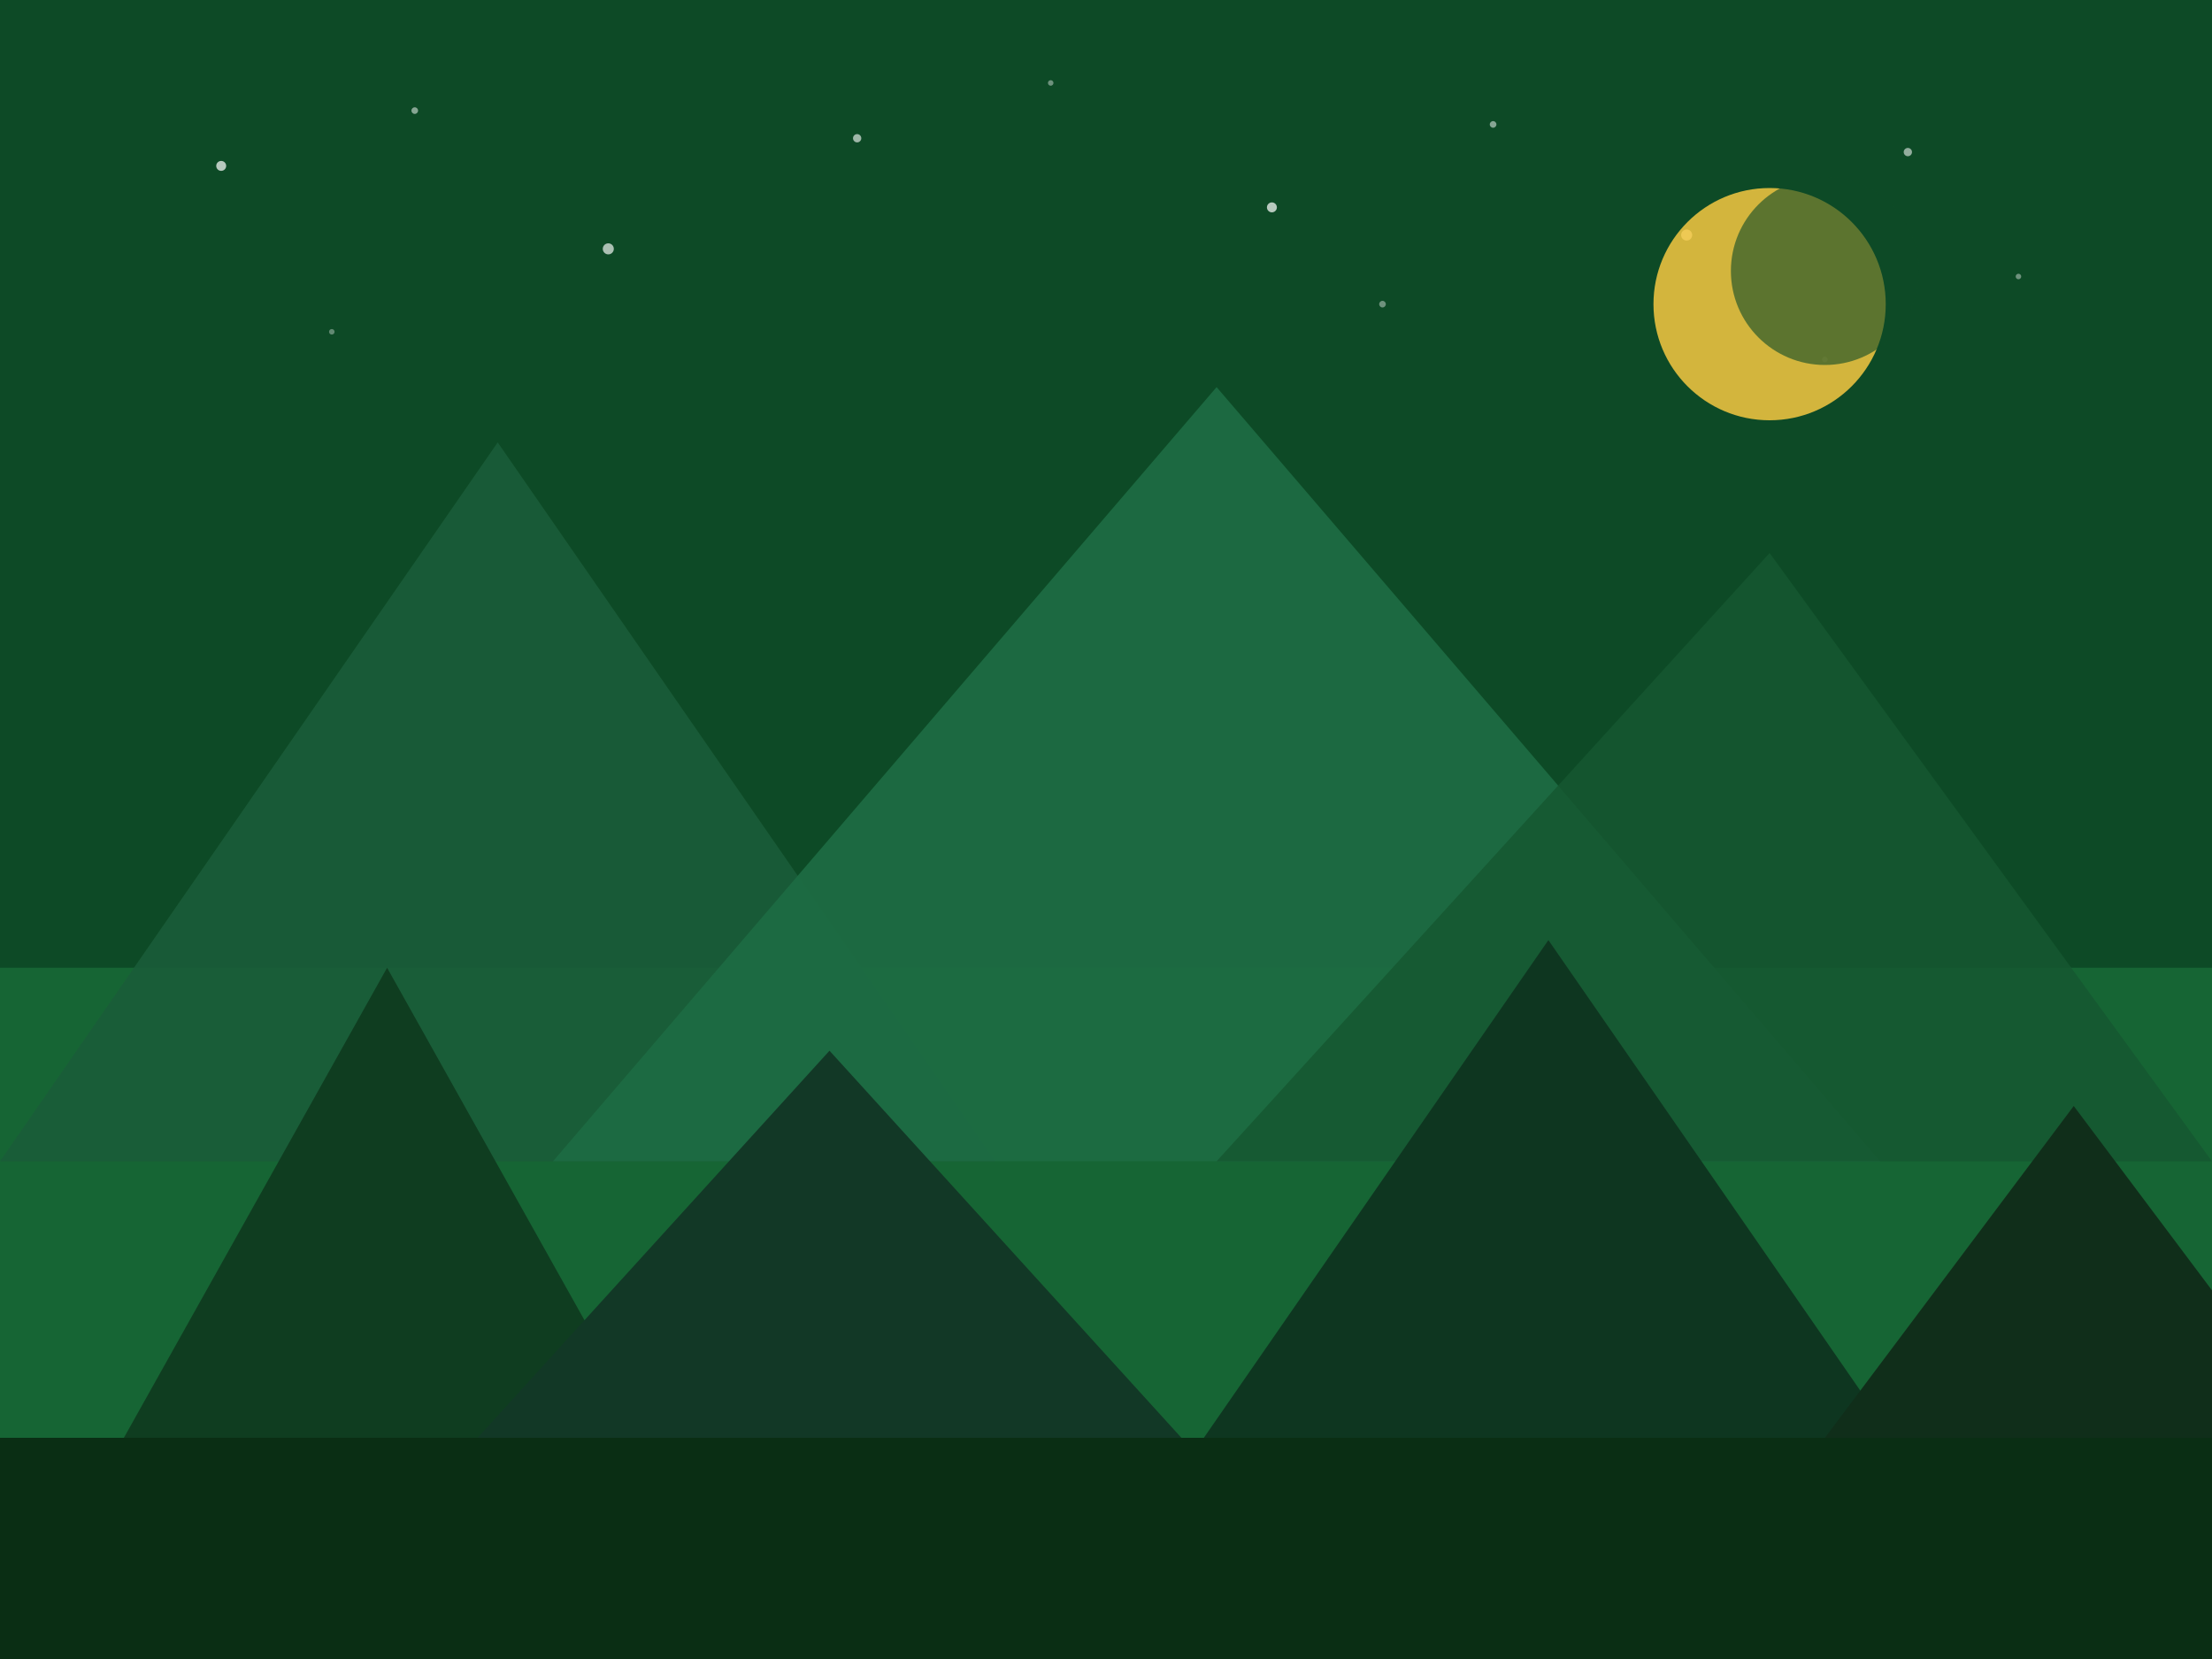
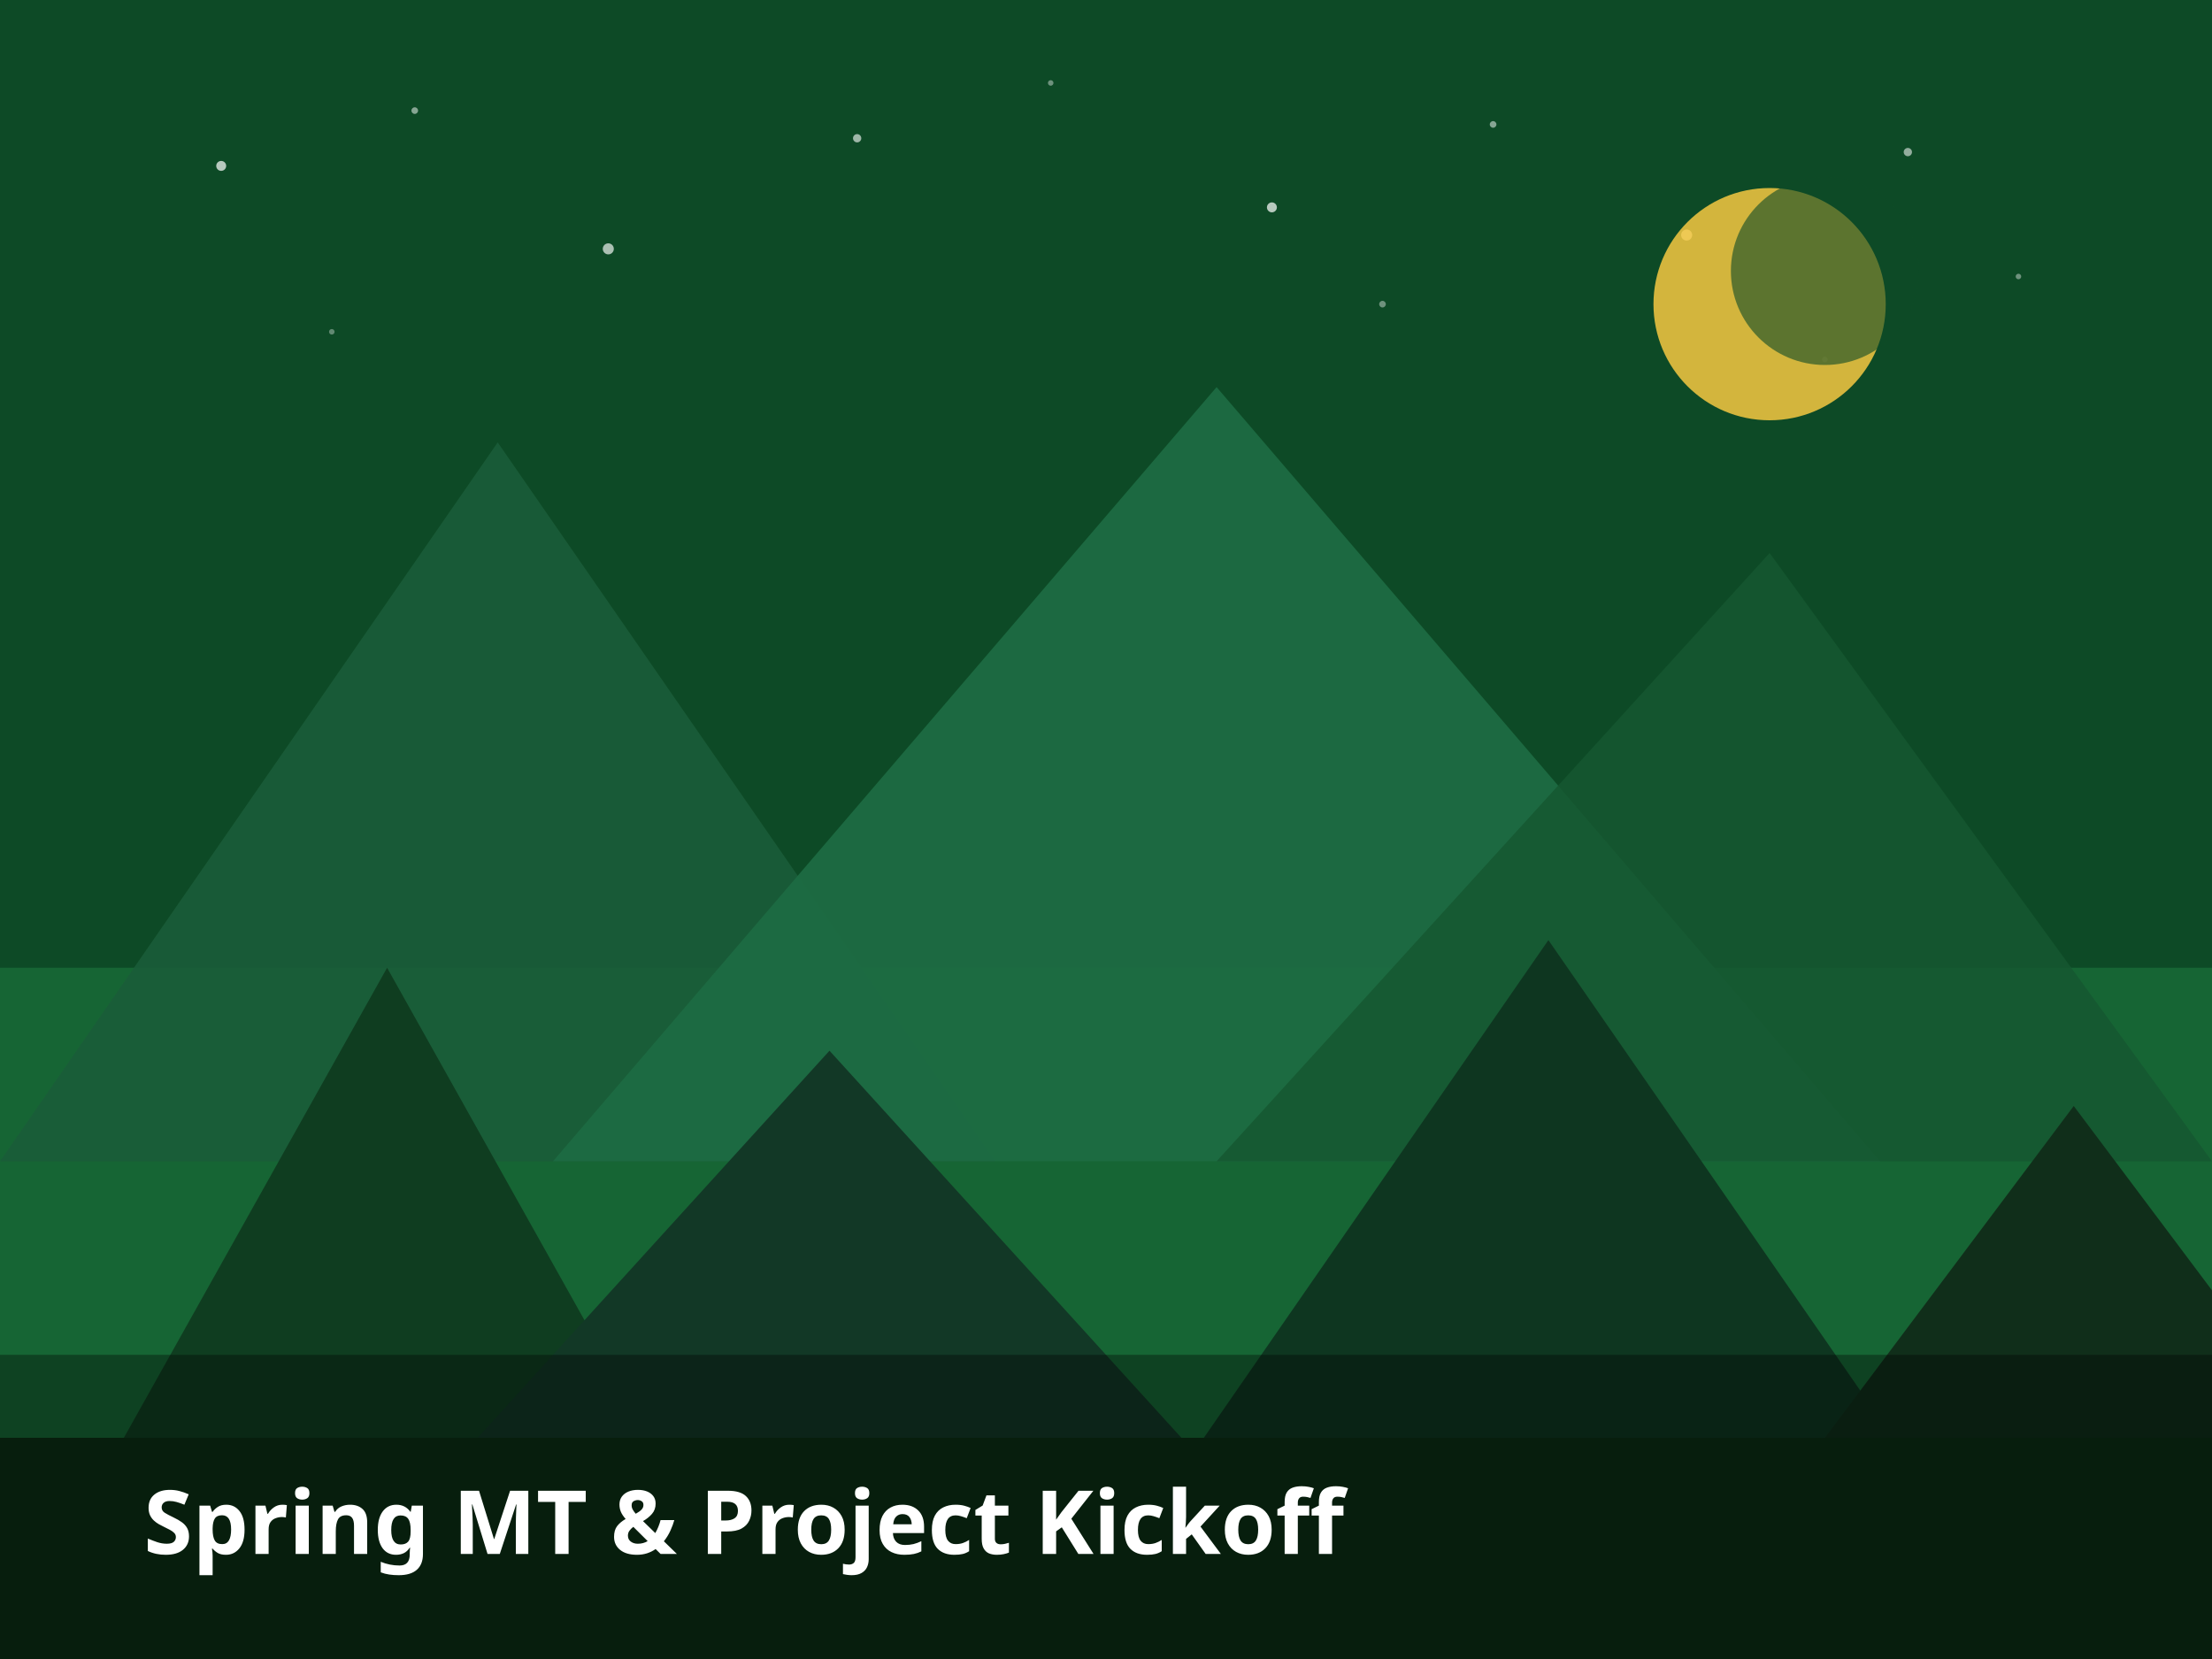
<svg xmlns="http://www.w3.org/2000/svg" width="800" height="600" viewBox="0 0 800 600">
  <rect width="800" height="600" fill="#166534" />
  <rect width="800" height="350" fill="#0d4a26" />
  <g fill="#ffffff">
    <circle cx="80" cy="60" r="1.8" opacity="0.7" />
    <circle cx="150" cy="40" r="1.2" opacity="0.5" />
    <circle cx="220" cy="90" r="2" opacity="0.65" />
    <circle cx="310" cy="50" r="1.5" opacity="0.6" />
    <circle cx="380" cy="30" r="1" opacity="0.4" />
    <circle cx="460" cy="75" r="1.8" opacity="0.7" />
    <circle cx="540" cy="45" r="1.2" opacity="0.5" />
    <circle cx="610" cy="85" r="2" opacity="0.6" />
    <circle cx="690" cy="55" r="1.5" opacity="0.55" />
    <circle cx="730" cy="100" r="1" opacity="0.4" />
    <circle cx="120" cy="120" r="1" opacity="0.35" />
    <circle cx="500" cy="110" r="1.2" opacity="0.4" />
    <circle cx="660" cy="130" r="1" opacity="0.35" />
  </g>
  <circle cx="640" cy="110" r="42" fill="#ffcd42" opacity="0.82" />
  <circle cx="660" cy="98" r="34" fill="#0d4a26" opacity="0.6" />
  <polygon points="0,420 180,160 360,420" fill="#1a5c38" opacity="0.9" />
  <polygon points="200,420 440,140 680,420" fill="#1c6b42" opacity="0.95" />
  <polygon points="440,420 640,200 800,420" fill="#155730" opacity="0.85" />
  <polygon points="0,600 140,350 280,600" fill="#0f3d20" />
  <polygon points="100,600 300,380 500,600" fill="#123826" />
  <polygon points="380,600 560,340 740,600" fill="#0e3620" />
  <polygon points="600,600 750,400 900,600" fill="#102e1a" />
  <rect x="0" y="520" width="800" height="80" fill="#0a2e14" />
+   <rect x="0" y="490" width="800" height="110" fill="#000000" opacity="0.35" />
+   <text x="52" y="562" font-family="Raleway, sans-serif" font-size="32" font-weight="700" fill="#ffffff">Spring MT &amp; Project Kickoff</text>
</svg>
